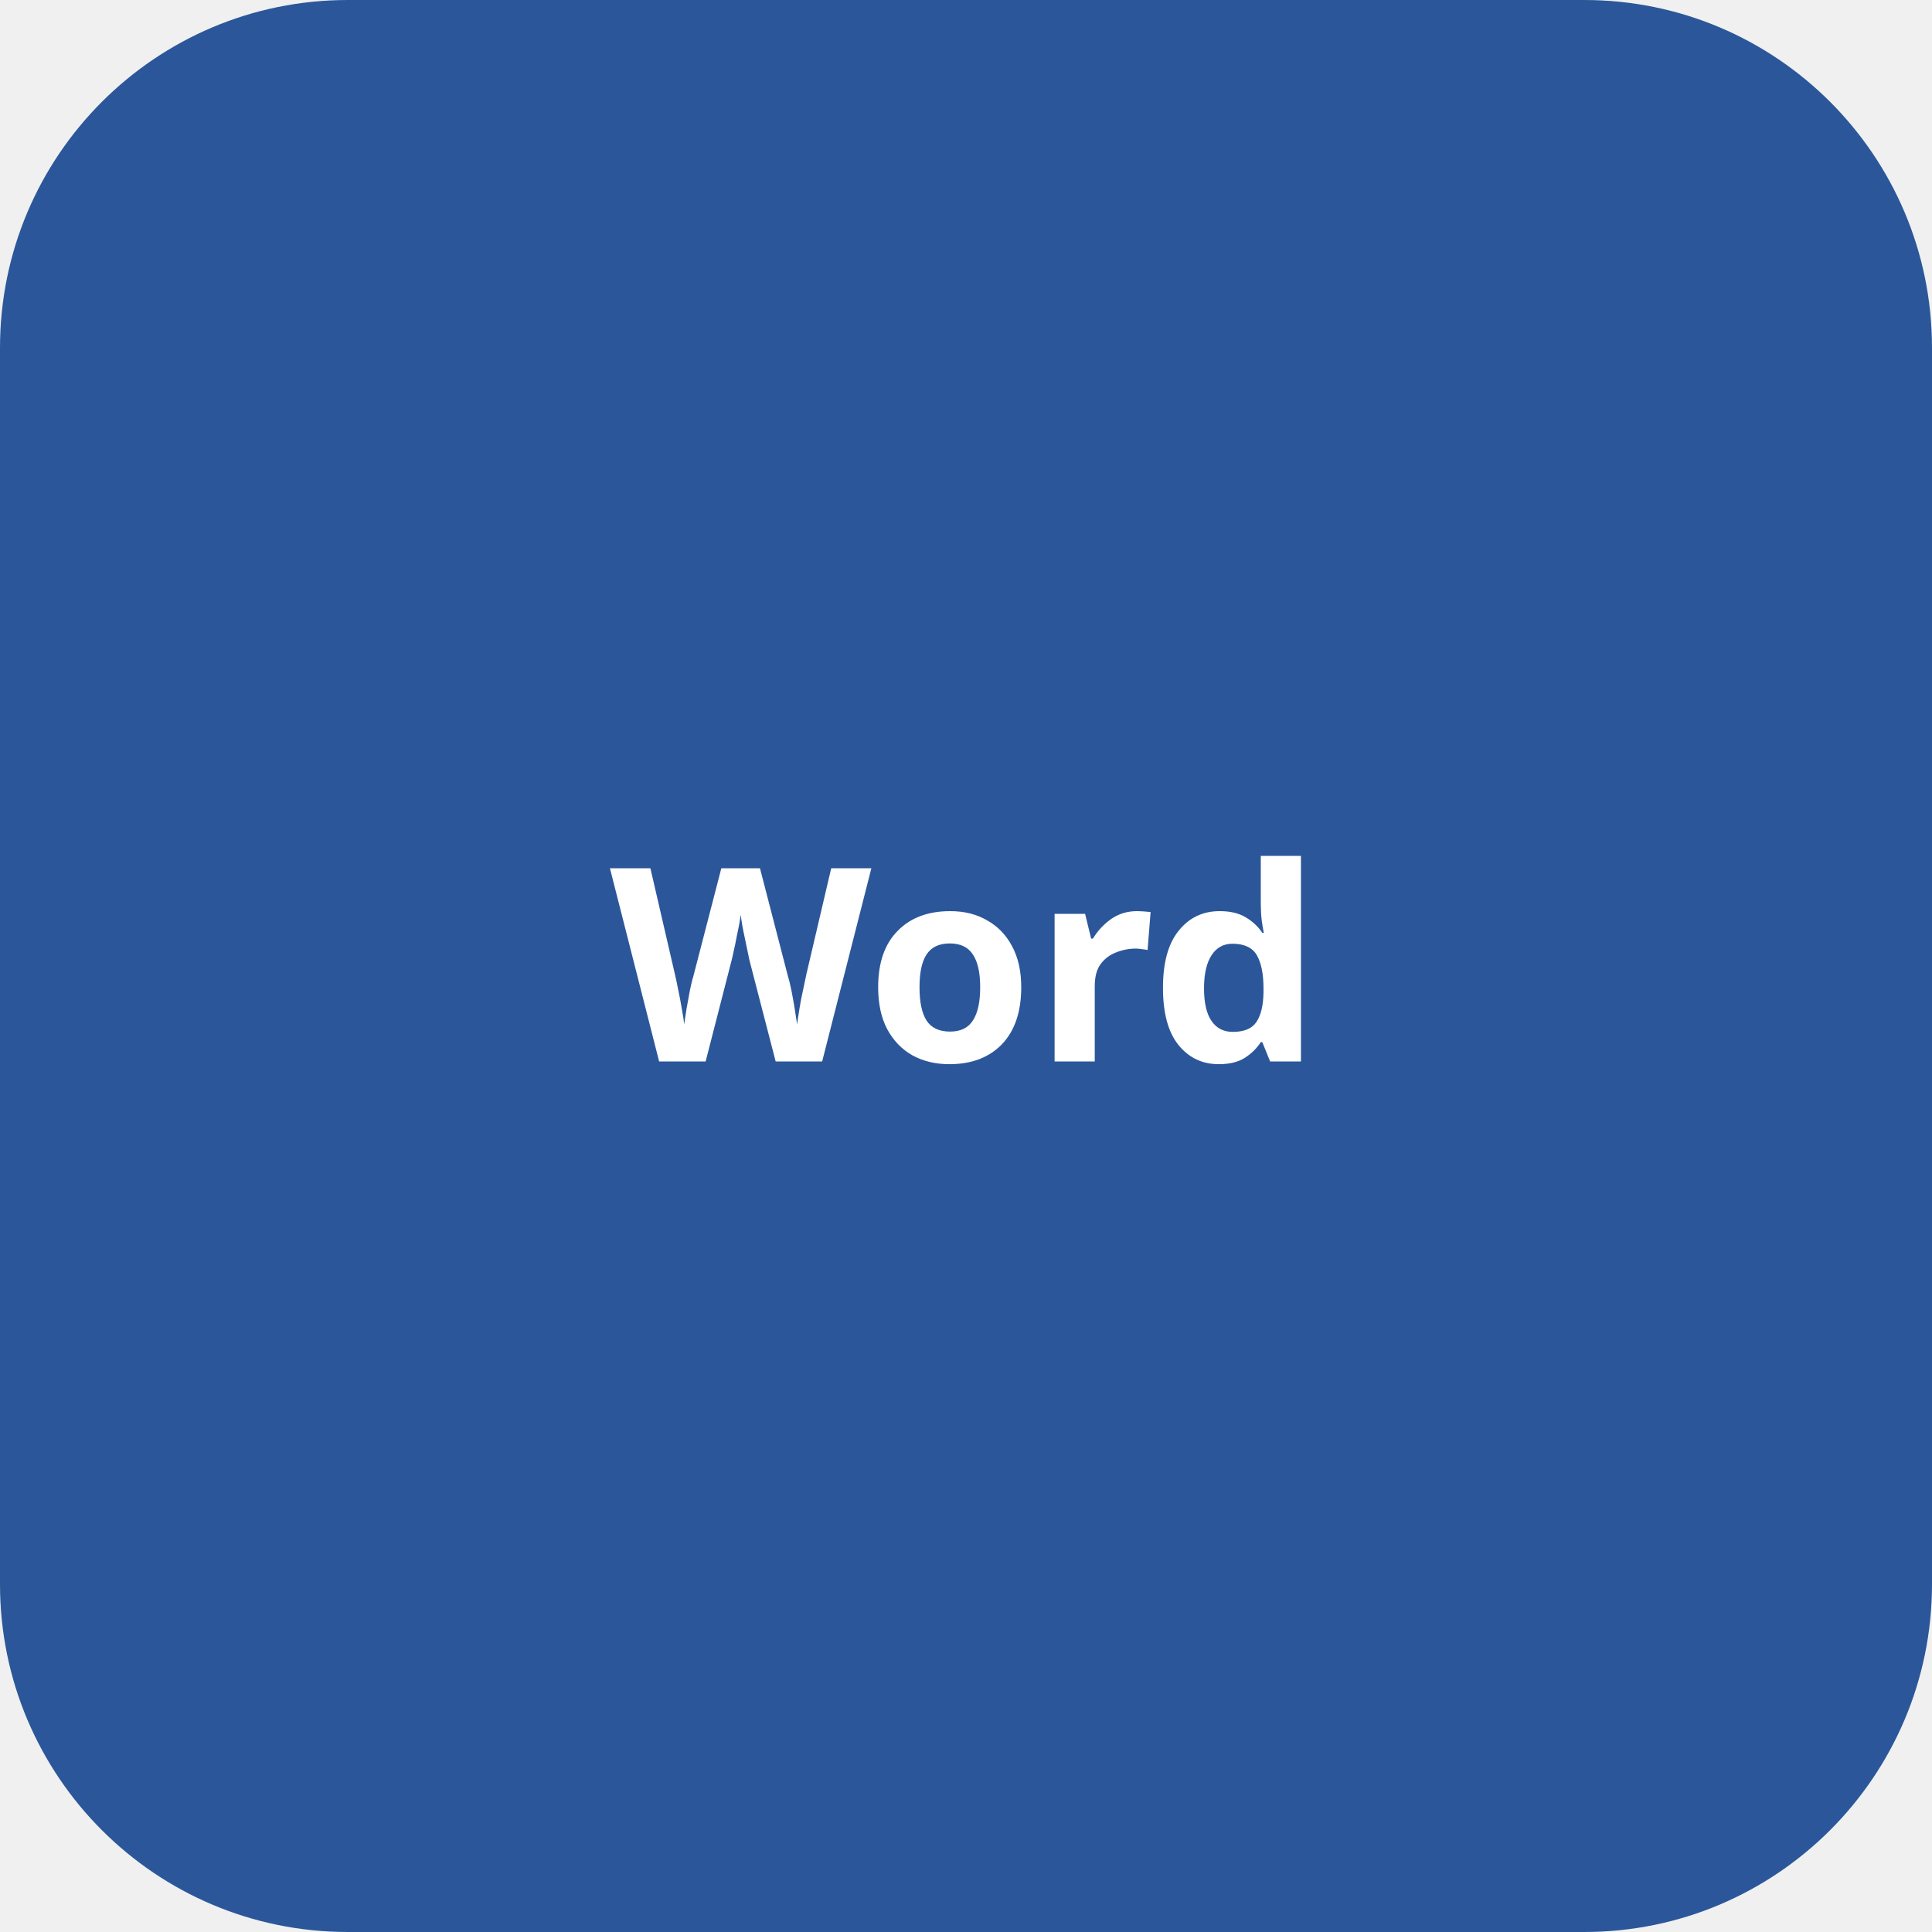
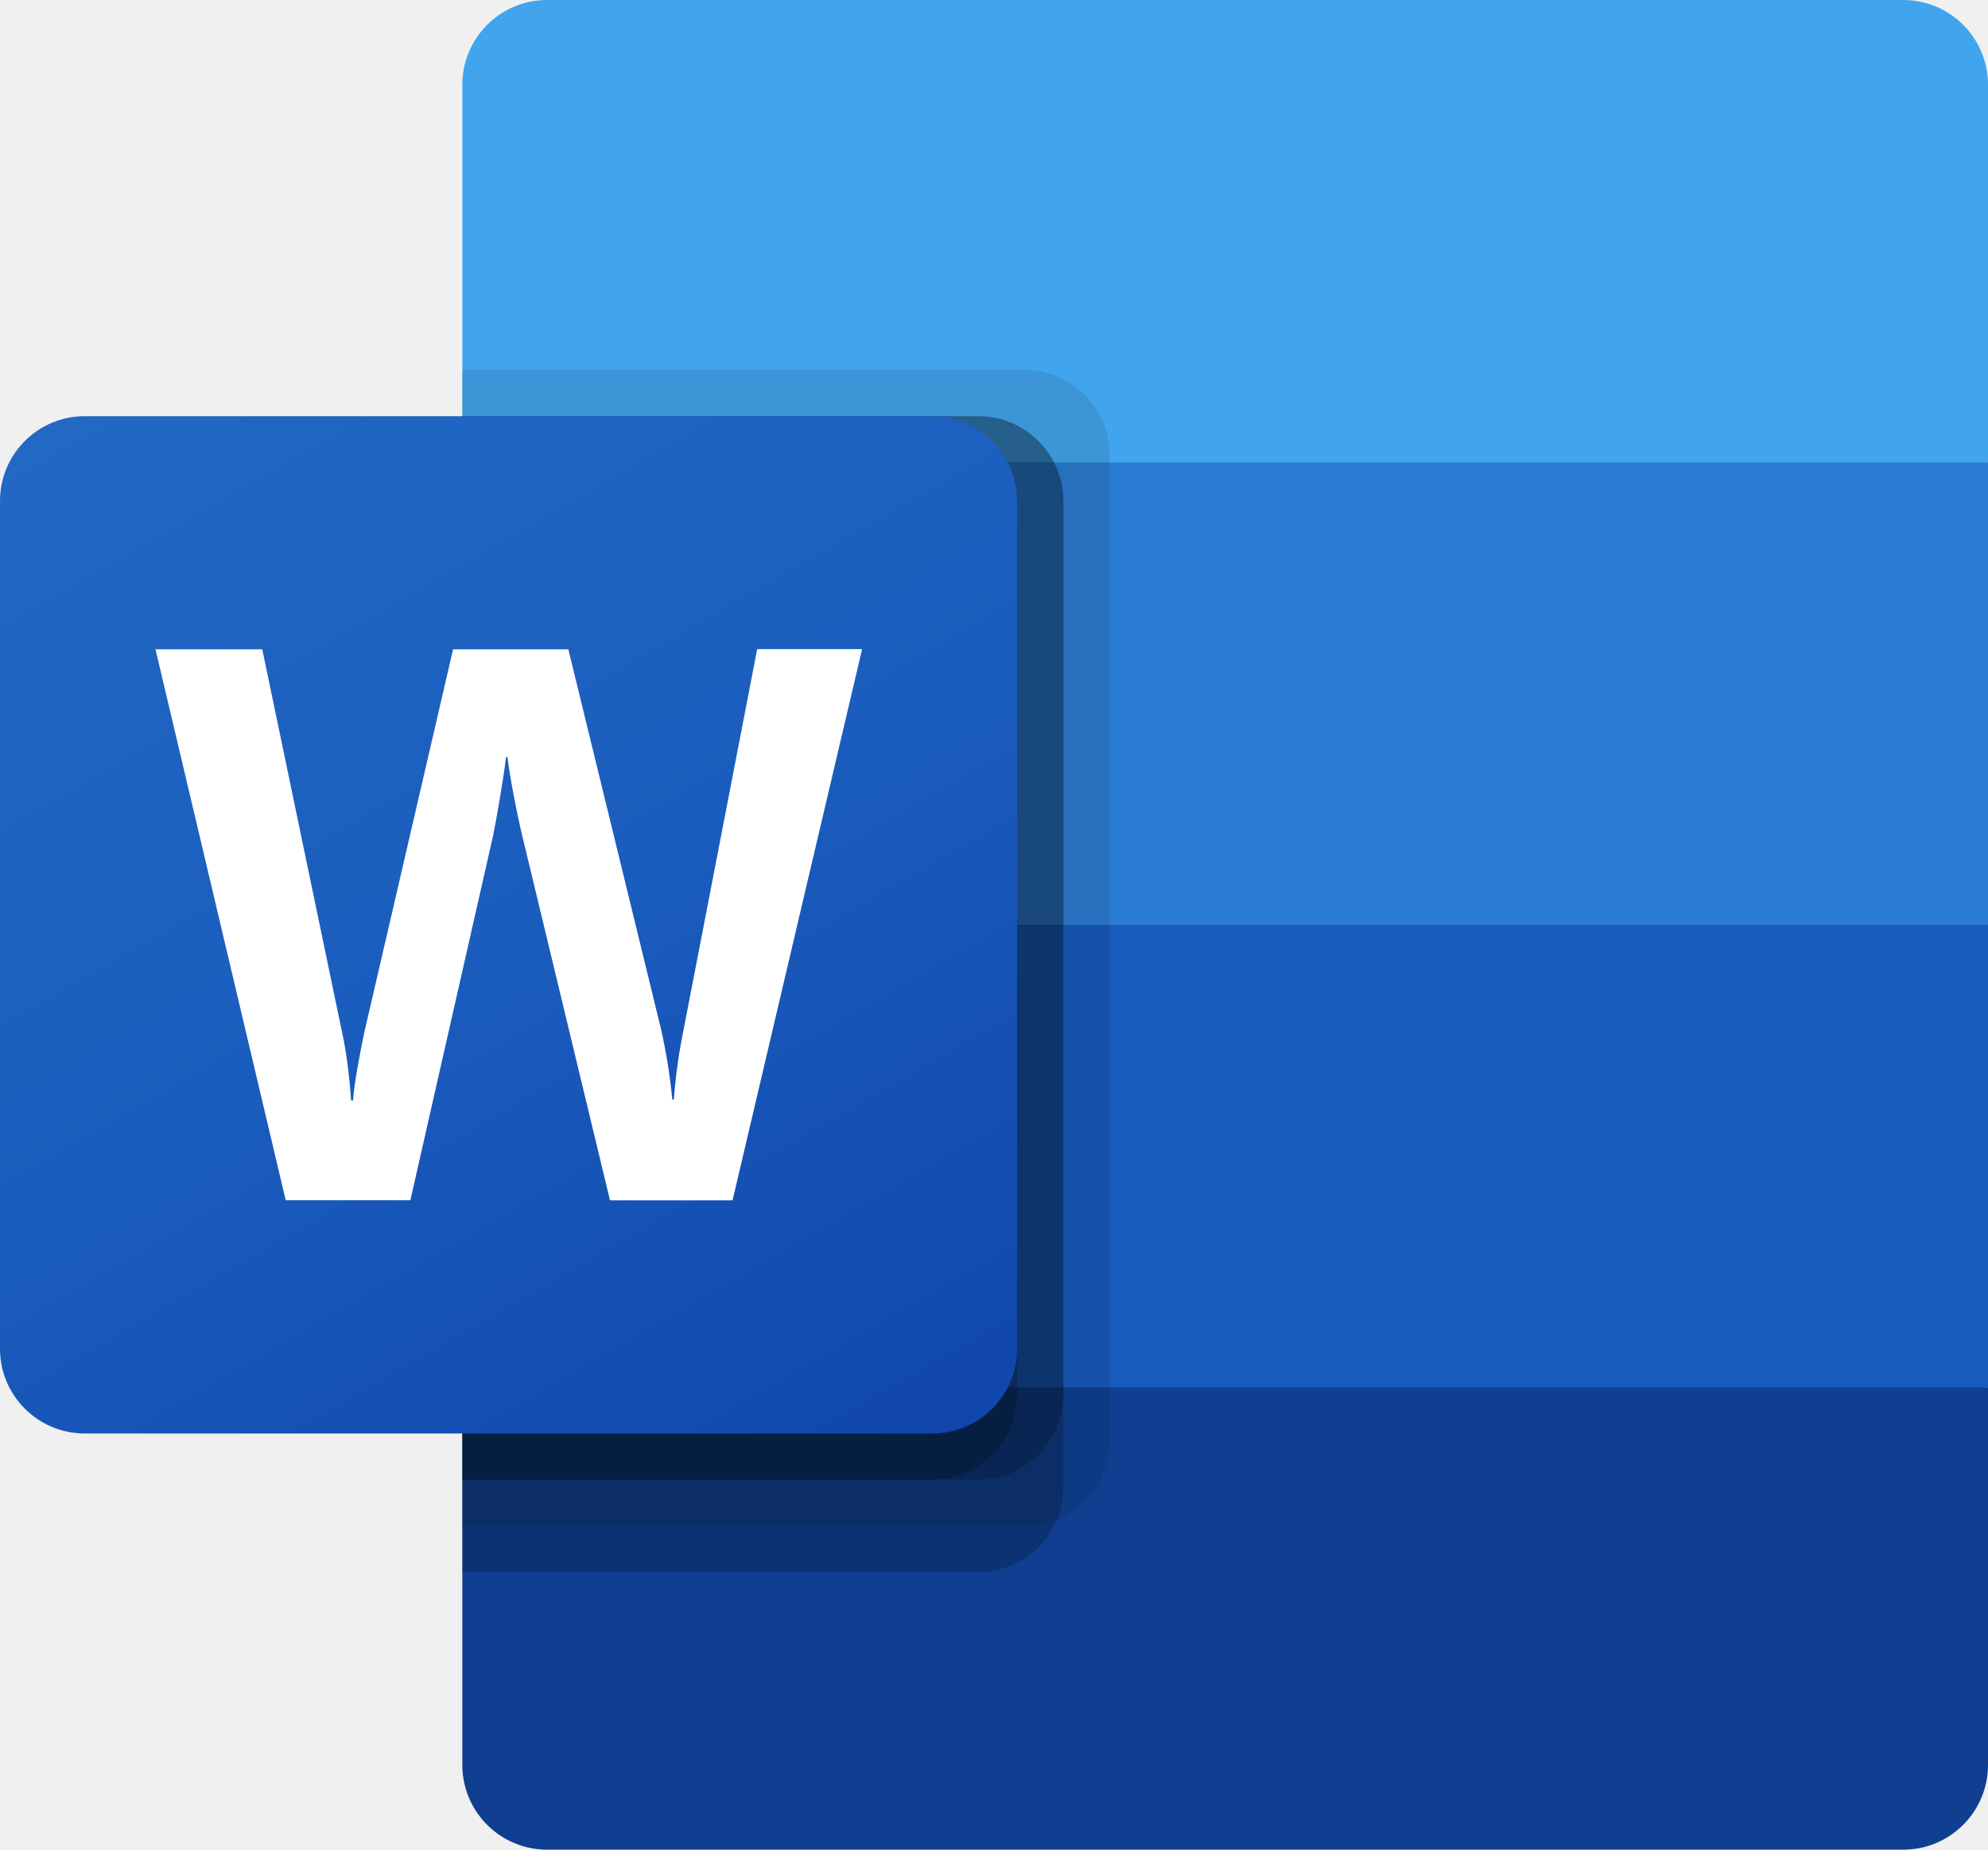
- <svg xmlns="http://www.w3.org/2000/svg" viewBox="0 0 100 100">
-   <rect width="100" height="100" rx="18" ry="18" fill="#2B579A" />
-   <text x="50" y="50" dominant-baseline="middle" text-anchor="middle" font-family="system-ui, sans-serif" font-weight="700" font-size="14" fill="white">Word</text>
+ <svg xmlns="http://www.w3.org/2000/svg" version="1.1" id="Livello_1" x="0px" y="0px" viewBox="0 0 1881.25 1750" enable-background="new 0 0 1881.25 1750" xml:space="preserve">
+   <path fill="#41A5EE" d="M1801.056,0H517.694C473.404,0,437.5,35.904,437.5,80.194c0,0,0,0,0,0V437.5l743.75,218.75l700-218.75  V80.194C1881.25,35.904,1845.346,0,1801.056,0L1801.056,0z" />
+   <path fill="#2B7CD3" d="M1881.25,437.5H437.5V875l743.75,131.25l700-131.25V437.5z" />
+   <path fill="#185ABD" d="M437.5,875v437.5l700,87.5l743.75-87.5V875H437.5z" />
+   <path fill="#103F91" d="M517.694,1750h1283.363c44.29,0,80.194-35.904,80.194-80.194l0,0V1312.5H437.5v357.306  C437.5,1714.096,473.404,1750,517.694,1750L517.694,1750z" />
+   <path opacity="0.1" enable-background="new    " d="M969.806,350H437.5v1093.75h532.306c44.23-0.144,80.05-35.964,80.194-80.194  V430.194C1049.856,385.964,1014.036,350.144,969.806,350z" />
+   <path opacity="0.2" enable-background="new    " d="M926.056,393.75H437.5V1487.5h488.556c44.23-0.144,80.05-35.964,80.194-80.194  V473.944C1006.106,429.714,970.286,393.894,926.056,393.75z" />
+   <path opacity="0.2" enable-background="new    " d="M926.056,393.75H437.5V1400h488.556c44.23-0.144,80.05-35.964,80.194-80.194  V473.944C1006.106,429.714,970.286,393.894,926.056,393.75z" />
+   <path opacity="0.2" enable-background="new    " d="M882.306,393.75H437.5V1400h444.806c44.23-0.144,80.05-35.964,80.194-80.194  V473.944C962.356,429.714,926.536,393.894,882.306,393.75z" />
+   <linearGradient id="SVGID_1_" gradientUnits="userSpaceOnUse" x1="167.206" y1="1420.912" x2="795.294" y2="333.088" gradientTransform="matrix(1 0 0 -1 0 1752)">
+     <stop offset="0" style="stop-color:#2368C4" />
+     <stop offset="0.5" style="stop-color:#1A5DBE" />
+     <stop offset="1" style="stop-color:#1146AC" />
+   </linearGradient>
+   <path fill="url(#SVGID_1_)" d="M80.194,393.75h802.112c44.29,0,80.194,35.904,80.194,80.194v802.113  c0,44.29-35.904,80.194-80.194,80.194H80.194c-44.29,0-80.194-35.904-80.194-80.194V473.944C0,429.654,35.904,393.75,80.194,393.75z  " />
+   <path fill="#FFFFFF" d="M329.088,1008.788c1.575,12.381,2.625,23.144,3.106,32.375h1.837c0.7-8.75,2.158-19.294,4.375-31.631  c2.217-12.338,4.215-22.765,5.994-31.281l84.35-363.913h109.069l87.5,358.444c5.084,22.288,8.723,44.881,10.894,67.637h1.444  c1.631-22.047,4.671-43.966,9.1-65.625l69.781-360.631h99.269l-122.588,521.5H577.238L494.113,790.3  c-2.406-9.931-5.162-22.925-8.181-38.894c-3.019-15.969-4.9-27.65-5.644-35h-1.444c-0.962,8.487-2.844,21.088-5.644,37.8  c-2.8,16.713-5.046,29.079-6.738,37.1l-78.138,344.269h-117.95L147.131,614.337h101.062l75.994,364.656  C325.894,986.475,327.513,996.45,329.088,1008.788z" />
</svg>
